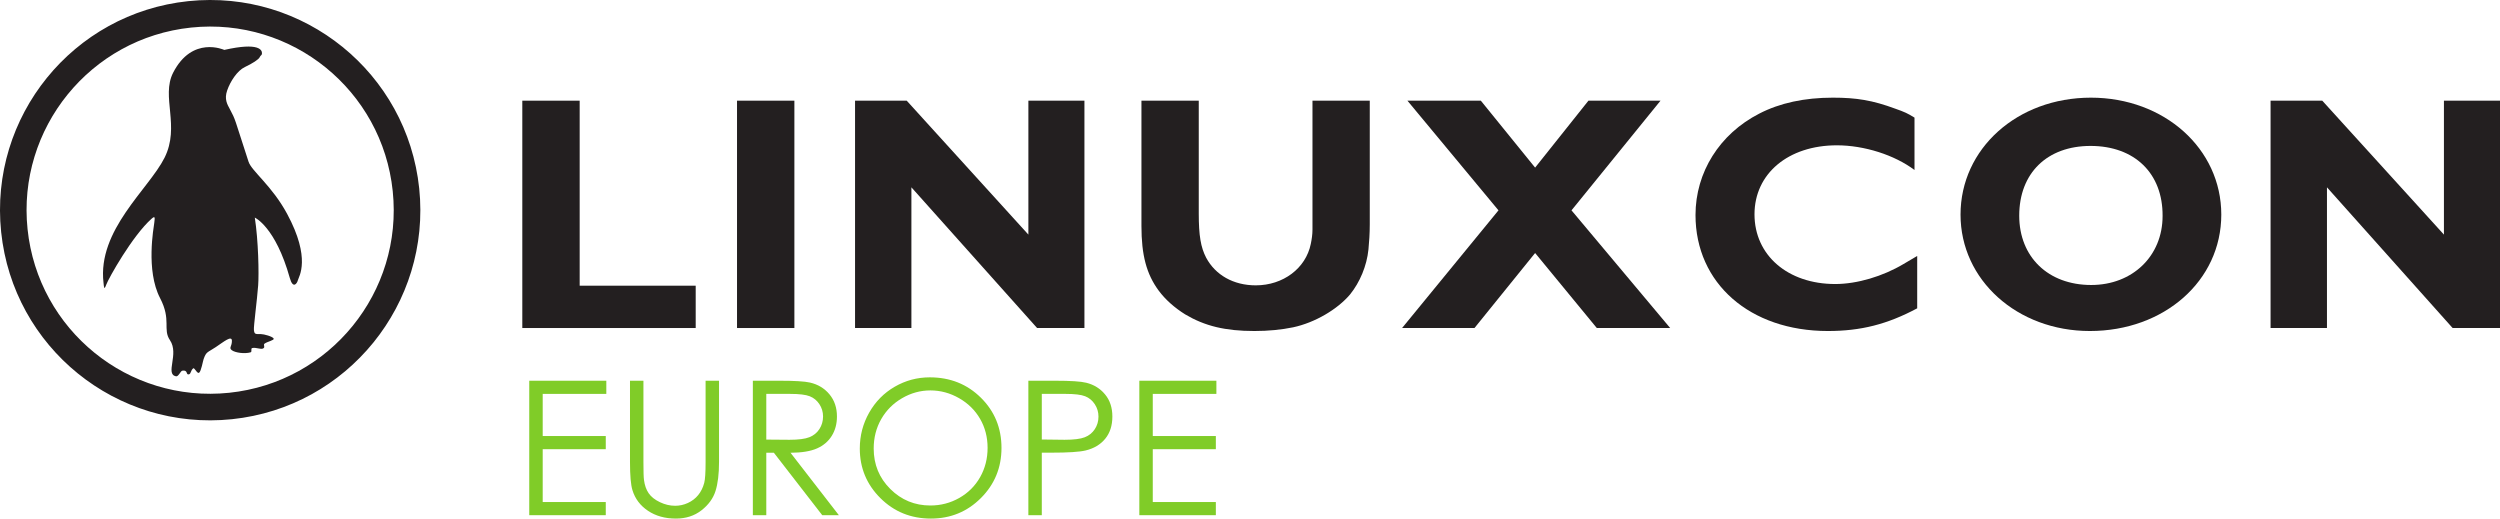
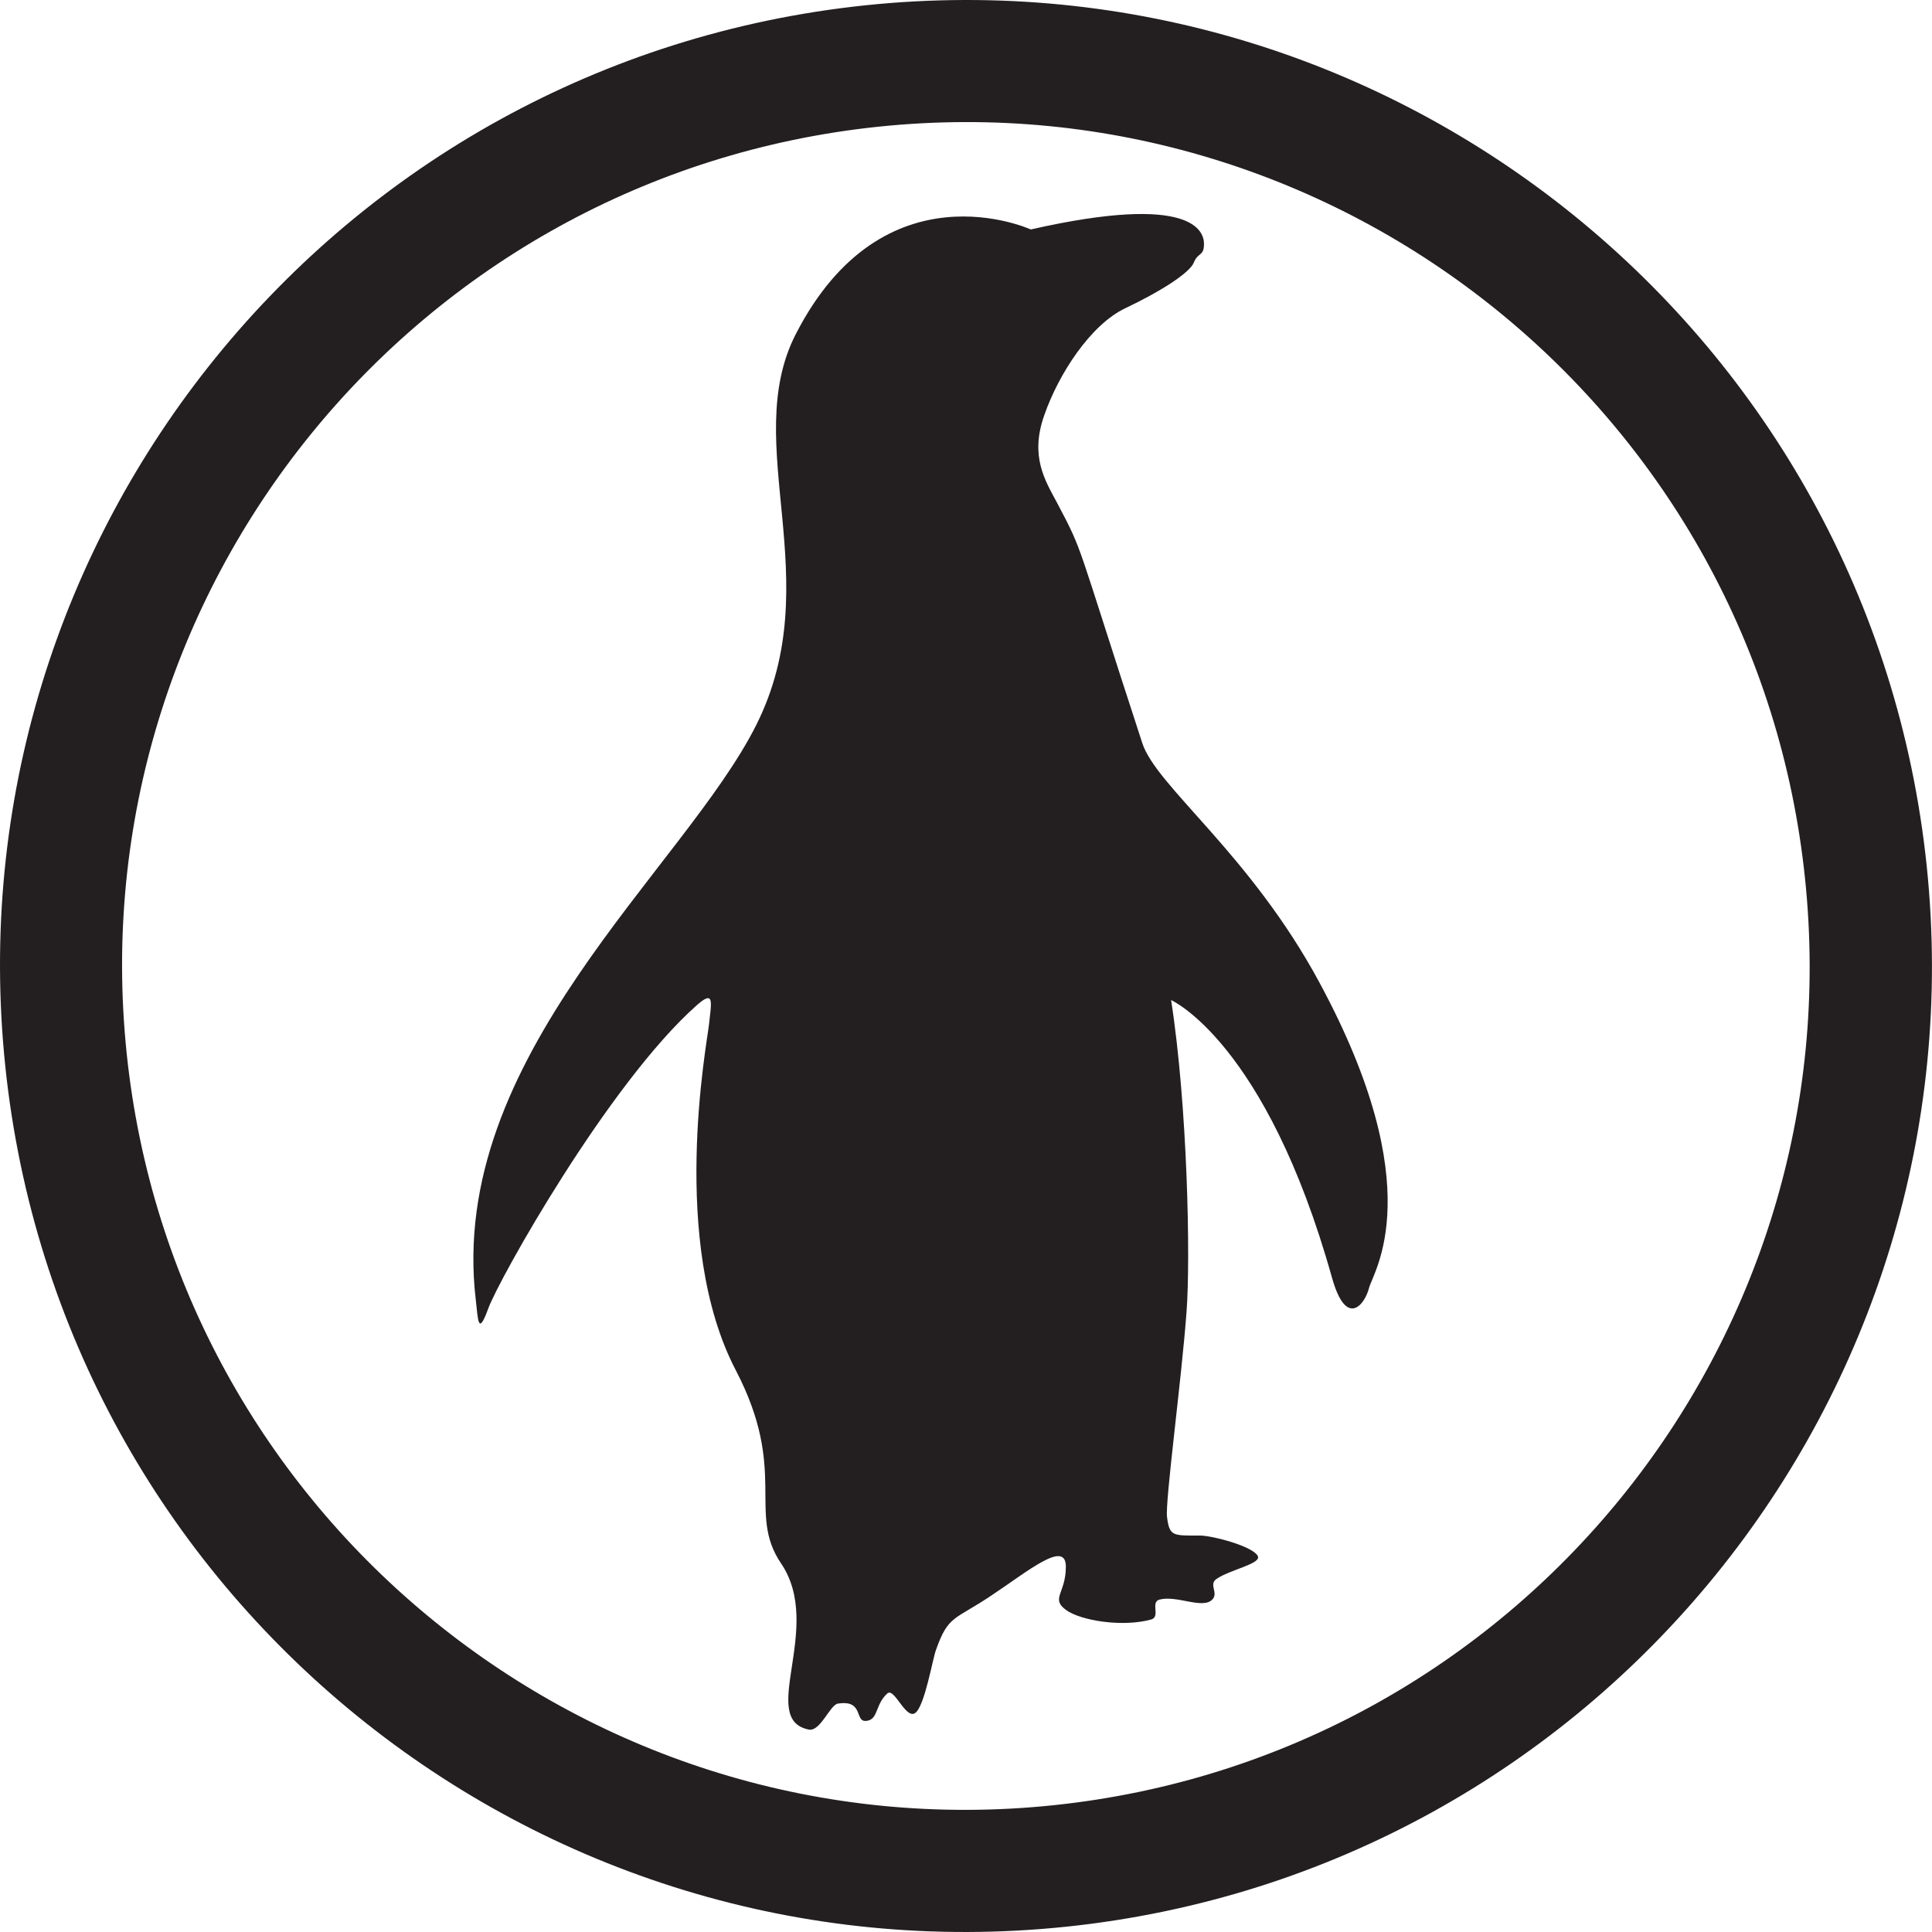
- <svg xmlns="http://www.w3.org/2000/svg" id="svg5164" version="1.1" width="986.538" height="204.637" xml:space="preserve">
+ <svg xmlns="http://www.w3.org/2000/svg" id="svg5164" version="1.1" width="165.877" height="165.881" xml:space="preserve">
  <defs id="defs5168" />
-   <g id="g5172" transform="matrix(1.25,0,0,-1.25,0,204.6375)">
-     <g id="g5174" transform="scale(0.1,0.1)">
-       <path d="m 2196.25,601.551 -547.36,0 0,717.729 181.09,0 0,-584.081 366.27,0 0,-133.648" style="fill:#231f20;fill-opacity:1;fill-rule:nonzero;stroke:none" id="path5176" />
-       <path d="m 2326.72,601.551 181.09,0 0,717.73 -181.09,0 0,-717.73 z" style="fill:#231f20;fill-opacity:1;fill-rule:nonzero;stroke:none" id="path5178" />
-       <path d="m 3423.46,601.551 -149.44,0 -396.8,444.199 0,-444.199 -177.9,0 0,717.729 163.11,0 384.1,-422.815 0,422.815 176.93,0 0,-717.729" style="fill:#231f20;fill-opacity:1;fill-rule:nonzero;stroke:none" id="path5180" />
-       <path d="m 4324.26,928.918 c 0,-28.484 -1.97,-56.988 -4.12,-78.973 -5.31,-52.675 -27.34,-104.179 -57.95,-142.175 -39.86,-47.313 -111.4,-89.391 -179.94,-103.969 -36.83,-7.602 -77.83,-11.68 -122.05,-11.68 -92.49,0 -156.77,15.758 -218.91,52.633 -33.6,21.055 -62.09,46.297 -83.18,74.59 -38.93,52.625 -54.66,112.715 -54.66,204.402 l 0,395.534 180.93,0 0,-355.737 c 0,-70.504 6.38,-107.27 23.34,-139.961 29.26,-54.719 86.18,-87.297 156.68,-87.297 86.39,0 157.87,53.699 173.63,130.598 3.21,15.539 5.35,30.441 5.35,45.23 l 0,407.167 180.88,0 0,-390.362" style="fill:#231f20;fill-opacity:1;fill-rule:nonzero;stroke:none" id="path5182" />
-       <path d="m 4961.1,973.047 311.52,-371.496 -231.62,0 -194.75,236.824 -191.44,-236.824 -228.56,0 304.34,371.496 -287.46,346.233 231.74,0 171.38,-211.34 168.33,211.34 227.55,0 -281.03,-346.233" style="fill:#231f20;fill-opacity:1;fill-rule:nonzero;stroke:none" id="path5184" />
-       <path d="m 6052.45,663.773 c -94.65,-50.543 -177.99,-71.652 -282.05,-71.652 -246.1,0 -417.82,150.434 -417.82,366.25 0,134.589 75.78,255.709 201.04,319.939 65.27,33.77 143.18,50.49 232.58,50.49 74.76,0 125.25,-8.28 196.85,-34.73 29.69,-10.48 38.95,-14.68 60.88,-28.32 l 0,-165.32 c -63.03,47.44 -158.81,77.93 -245.02,77.93 -153.77,0 -260.1,-89.58 -260.1,-217.852 0,-129.477 105.37,-220.043 254.85,-220.043 69.39,0 150.43,24.336 215.58,63.133 l 35.92,21.164 7.29,4.238 0,-165.227" style="fill:#231f20;fill-opacity:1;fill-rule:nonzero;stroke:none" id="path5186" />
-       <path d="m 6599.67,1176.41 c -136.72,0 -225.13,-85.48 -225.13,-220.137 0,-130.601 91.58,-218.867 227.22,-218.867 130.55,0 225.35,91.594 225.35,217.746 1.02,134.758 -88.41,221.258 -227.44,221.258 z m -2.09,-584.289 c -229.41,0 -408.32,160.942 -408.32,367.43 0,208.179 178.91,369.249 411.55,369.249 231.62,0 411.64,-161.07 411.64,-369.249 0,-208.531 -180.02,-367.43 -414.87,-367.43" style="fill:#231f20;fill-opacity:1;fill-rule:nonzero;stroke:none" id="path5188" />
-       <path d="m 7892.31,601.551 -149.57,0 -396.7,444.199 0,-444.199 -178.03,0 0,717.729 163.19,0 384.1,-422.815 0,422.815 177.01,0 0,-717.729" style="fill:#231f20;fill-opacity:1;fill-rule:nonzero;stroke:none" id="path5190" />
-       <path d="M 723.629,397.148 C 405.289,363.859 120.203,595.059 87.008,913.559 53.855,1231.77 285,1516.82 603.391,1550.1 921.598,1583.25 1206.76,1352.16 1239.82,1033.77 1273.15,715.379 1042.02,430.43 723.629,397.148 z M 1323.4,1042.45 C 1285.3,1407.1 958.977,1671.46 594.551,1633.49 230.172,1595.39 -34.41,1269.28 3.637,904.664 41.637,540.238 367.852,275.66 732.387,313.711 1096.84,351.809 1361.31,678.133 1323.4,1042.45" style="fill:#231f20;fill-opacity:1;fill-rule:nonzero;stroke:none" id="path5192" />
-       <path d="m 708.027,1479.5 c 0,0 -101.019,46.33 -161.605,-72.22 -38.262,-75.27 22.723,-168.73 -26.871,-267.93 C 469.973,1040.21 306.895,911.207 326.832,744 c 1.551,-12.703 1.359,-25.457 8.52,-5.734 7.074,19.718 82.558,154.507 143.168,208.308 12.679,11.313 9.918,1.395 8.523,-12.828 -1.578,-14.066 -27.441,-150.09 18.383,-237.871 36.176,-69.516 7.48,-97.863 31.082,-132.645 29.742,-43.89 -16.32,-107.082 19.078,-114.14 7.855,-1.508 14.441,16.82 19.883,17.84 19.371,3.05 10.261,-14.739 21.308,-11.52 6.399,2.09 4.766,11.301 12.727,18.539 4.875,4.231 12.539,-18.109 19.152,-13.449 6.485,4.711 11.817,36.602 14.211,43.199 8.485,24.11 12.668,20.41 38.207,37.571 25.485,16.98 51.039,38.421 51.039,19.71 0,-18.332 -10.605,-21.8 0,-29.64 10.114,-7.5 39.446,-12.11 58.879,-6.539 6.156,2.097 -0.992,11.898 5.547,13.621 11.895,3.058 29.578,-6.863 36.172,0 4.477,4.66 -2.789,10.387 2.949,14.199 9.164,6.32 30.547,10.289 28.348,15.551 -3.188,6.848 -31.406,14.199 -39.789,14.199 -18.465,0 -20.926,-0.699 -22.614,12.688 -1.402,10.621 9.911,93.687 13.399,141.011 2.785,36.758 0.672,141.692 -10.613,214.121 0,0 65.164,-28.804 110.504,-190.652 9.89,-35.363 22.718,-18.215 25.457,-7.07 2.89,11.258 42.464,67.957 -33.981,209.594 -47.562,88.377 -112.191,134.917 -121.785,164.667 -46.711,142.98 -39.789,129.56 -58.902,165.71 -7.817,14.63 -18.411,31.24 -8.438,59.4 9.859,28.43 31.914,62.41 55.899,73.66 24.085,11.42 43.972,24.15 46.839,31.25 2.836,7.15 6.993,4.21 6.993,12.8 0,8.31 -6.993,35.32 -118.95,9.95" style="fill:#231f20;fill-opacity:1;fill-rule:nonzero;stroke:none" id="path5194" />
-       <path d="m 1670.83,435.172 243.27,0 0,-41.551 -200.84,0 0,-133.031 199.11,0 0,-41.559 -199.11,0 0,-166.8 199.11,0 0,-41.551 -241.54,0 0,424.492" style="fill:#80cc28;fill-opacity:1;fill-rule:nonzero;stroke:none" id="path5196" />
-       <path d="m 1988.84,435.172 42.42,0 0,-256.25 c 0,-30.402 0.58,-49.352 1.74,-56.852 2.11,-16.738 7.02,-30.738 14.71,-41.988 7.7,-11.25 19.53,-20.684 35.5,-28.281 15.96,-7.602 32.03,-11.402 48.19,-11.402 14.04,0 27.51,2.981 40.4,8.953 12.89,5.957 23.66,14.23 32.32,24.82 8.66,10.566 15.01,23.367 19.05,38.367 2.88,10.781 4.33,32.91 4.33,66.383 l 0,256.25 42.42,0 0,-256.25 c 0,-37.902 -3.71,-68.543 -11.12,-91.91 -7.4,-23.383 -22.21,-43.723 -44.43,-61.043 C 2192.14,8.66 2165.26,0 2133.71,0 c -34.25,0 -63.59,8.18 -88.02,24.531 -24.43,16.348 -40.78,38 -49.05,64.93 -5.2,16.539 -7.8,46.359 -7.8,89.461 l 0,256.25" style="fill:#80cc28;fill-opacity:1;fill-rule:nonzero;stroke:none" id="path5198" />
-       <path d="m 2419.11,393.621 0,-144.289 73.13,-0.582 c 28.32,0 49.27,2.691 62.86,8.082 13.59,5.379 24.19,14 31.79,25.828 7.62,11.828 11.43,25.051 11.43,39.68 0,14.23 -3.86,27.172 -11.57,38.808 -7.71,11.641 -17.82,19.961 -30.35,24.961 -12.52,5 -33.34,7.512 -62.43,7.512 l -74.86,0 z m -42.42,41.551 84.55,0 c 47.13,0 79.07,-1.934 95.81,-5.781 25.2,-5.782 45.68,-18.153 61.47,-37.121 15.77,-18.981 23.66,-42.34 23.66,-70.079 0,-23.109 -5.44,-43.429 -16.31,-60.961 -10.87,-17.531 -26.4,-30.781 -46.6,-39.73 -20.2,-8.961 -48.1,-13.539 -83.69,-13.73 l 152.66,-197.09 -52.48,0 -152.67,197.09 -23.98,0 0,-197.09 -42.42,0 0,424.492" style="fill:#80cc28;fill-opacity:1;fill-rule:nonzero;stroke:none" id="path5200" />
-       <path d="m 2937.1,404.59 c -31.41,0 -61.19,-8.192 -89.32,-24.559 -28.13,-16.371 -50.1,-38.41 -65.9,-66.133 -15.8,-27.726 -23.7,-58.628 -23.7,-92.707 0,-50.441 17.49,-93.043 52.46,-127.8 34.97,-34.75 77.12,-52.121 126.46,-52.121 32.94,0 63.44,7.992 91.47,23.969 28.04,15.98 49.91,37.832 65.61,65.551 15.71,27.731 23.56,58.543 23.56,92.422 0,33.699 -7.85,64.168 -23.56,91.41 -15.7,27.25 -37.81,49.039 -66.32,65.41 -28.52,16.367 -58.78,24.559 -90.76,24.559 z m -1.88,41.262 c 64.3,0 118.1,-21.454 161.42,-64.352 43.31,-42.91 64.97,-95.711 64.97,-158.43 0,-62.14 -21.61,-114.851 -64.83,-158.14 C 3053.56,21.648 3000.86,0 2938.69,0 c -62.95,0 -116.09,21.539 -159.4,64.641 -43.31,43.097 -64.97,95.23 -64.97,156.41 0,40.781 9.86,78.59 29.6,113.41 19.73,34.82 46.63,62.09 80.7,81.809 34.08,19.718 70.94,29.582 110.6,29.582" style="fill:#80cc28;fill-opacity:1;fill-rule:nonzero;stroke:none" id="path5202" />
-       <path d="m 3288.87,393.621 0,-144 71.85,-0.859 c 29.05,0 50.31,2.629 63.78,7.91 13.46,5.277 24.04,13.82 31.75,25.637 7.69,11.8 11.54,25 11.54,39.601 0,14.199 -3.85,27.211 -11.54,39.02 -7.71,11.808 -17.85,20.211 -30.45,25.199 -12.61,4.992 -33.24,7.492 -61.9,7.492 l -75.03,0 z m -42.42,41.551 84.55,0 c 48.48,0 81.19,-2.121 98.12,-6.352 24.24,-5.961 44.05,-18.23 59.44,-36.789 15.39,-18.57 23.09,-41.89 23.09,-69.98 0,-28.281 -7.5,-51.61 -22.51,-69.981 -15,-18.371 -35.69,-30.73 -62.05,-37.082 -19.23,-4.617 -55.21,-6.929 -107.92,-6.929 l -30.3,0 0,-197.379 -42.42,0 0,424.492" style="fill:#80cc28;fill-opacity:1;fill-rule:nonzero;stroke:none" id="path5204" />
-       <path d="m 3596.78,435.172 243.27,0 0,-41.551 -200.85,0 0,-133.031 199.12,0 0,-41.559 -199.12,0 0,-166.8 199.12,0 0,-41.551 -241.54,0 0,424.492" style="fill:#80cc28;fill-opacity:1;fill-rule:nonzero;stroke:none" id="path5206" />
-     </g>
+   <g id="g5172" transform="matrix(1.25,0,0,-1.25,3.5061407e-4,204.6398)">
+     <path id="path5192" style="fill:#231f20;fill-opacity:1;fill-rule:nonzero;stroke:none" d="M 72.363,39.715 C 40.529,36.386 12.02,59.506 8.701,91.356 5.386,123.177 28.5,151.682 60.339,155.01 92.16,158.325 120.676,135.216 123.982,103.377 127.315,71.538 104.202,43.043 72.363,39.715 z M 132.34,104.245 C 128.53,140.71 95.898,167.146 59.455,163.349 23.017,159.539 -3.441,126.928 0.364,90.466 4.164,54.024 36.785,27.566 73.239,31.371 109.684,35.181 136.131,67.813 132.34,104.245" />
+     <path id="path5194" style="fill:#231f20;fill-opacity:1;fill-rule:nonzero;stroke:none" d="m 70.803,147.95 c 0,0 -10.102,4.633 -16.16,-7.222 -3.826,-7.527 2.272,-16.873 -2.687,-26.793 C 46.997,104.021 30.689,91.121 32.683,74.4 c 0.155,-1.27 0.136,-2.546 0.852,-0.573 0.707,1.972 8.256,15.451 14.317,20.831 1.268,1.131 0.992,0.14 0.852,-1.283 -0.158,-1.407 -2.744,-15.009 1.838,-23.787 3.618,-6.952 0.748,-9.786 3.108,-13.264 2.974,-4.389 -1.632,-10.708 1.908,-11.414 0.785,-0.151 1.444,1.682 1.988,1.784 1.937,0.305 1.026,-1.474 2.131,-1.152 0.64,0.209 0.477,1.13 1.273,1.854 0.487,0.423 1.254,-1.811 1.915,-1.345 0.648,0.471 1.182,3.66 1.421,4.32 0.849,2.411 1.267,2.041 3.821,3.757 2.549,1.698 5.104,3.842 5.104,1.971 0,-1.833 -1.06,-2.18 0,-2.964 1.011,-0.75 3.945,-1.211 5.888,-0.654 0.616,0.21 -0.099,1.19 0.555,1.362 1.19,0.306 2.958,-0.686 3.617,0 0.448,0.466 -0.279,1.039 0.295,1.42 0.916,0.632 3.055,1.029 2.835,1.555 -0.319,0.685 -3.141,1.42 -3.979,1.42 -1.847,0 -2.093,-0.07 -2.261,1.269 -0.14,1.062 0.991,9.369 1.34,14.101 0.279,3.676 0.067,14.169 -1.061,21.412 0,0 6.516,-2.88 11.05,-19.065 0.989,-3.536 2.272,-1.821 2.546,-0.707 0.289,1.126 4.246,6.796 -3.398,20.959 -4.756,8.838 -11.219,13.492 -12.178,16.467 -4.671,14.298 -3.979,12.956 -5.89,16.571 -0.782,1.463 -1.841,3.124 -0.844,5.94 0.986,2.843 3.191,6.241 5.59,7.366 2.409,1.142 4.397,2.415 4.684,3.125 0.284,0.715 0.699,0.421 0.699,1.28 0,0.831 -0.699,3.532 -11.895,0.995" />
  </g>
</svg>
